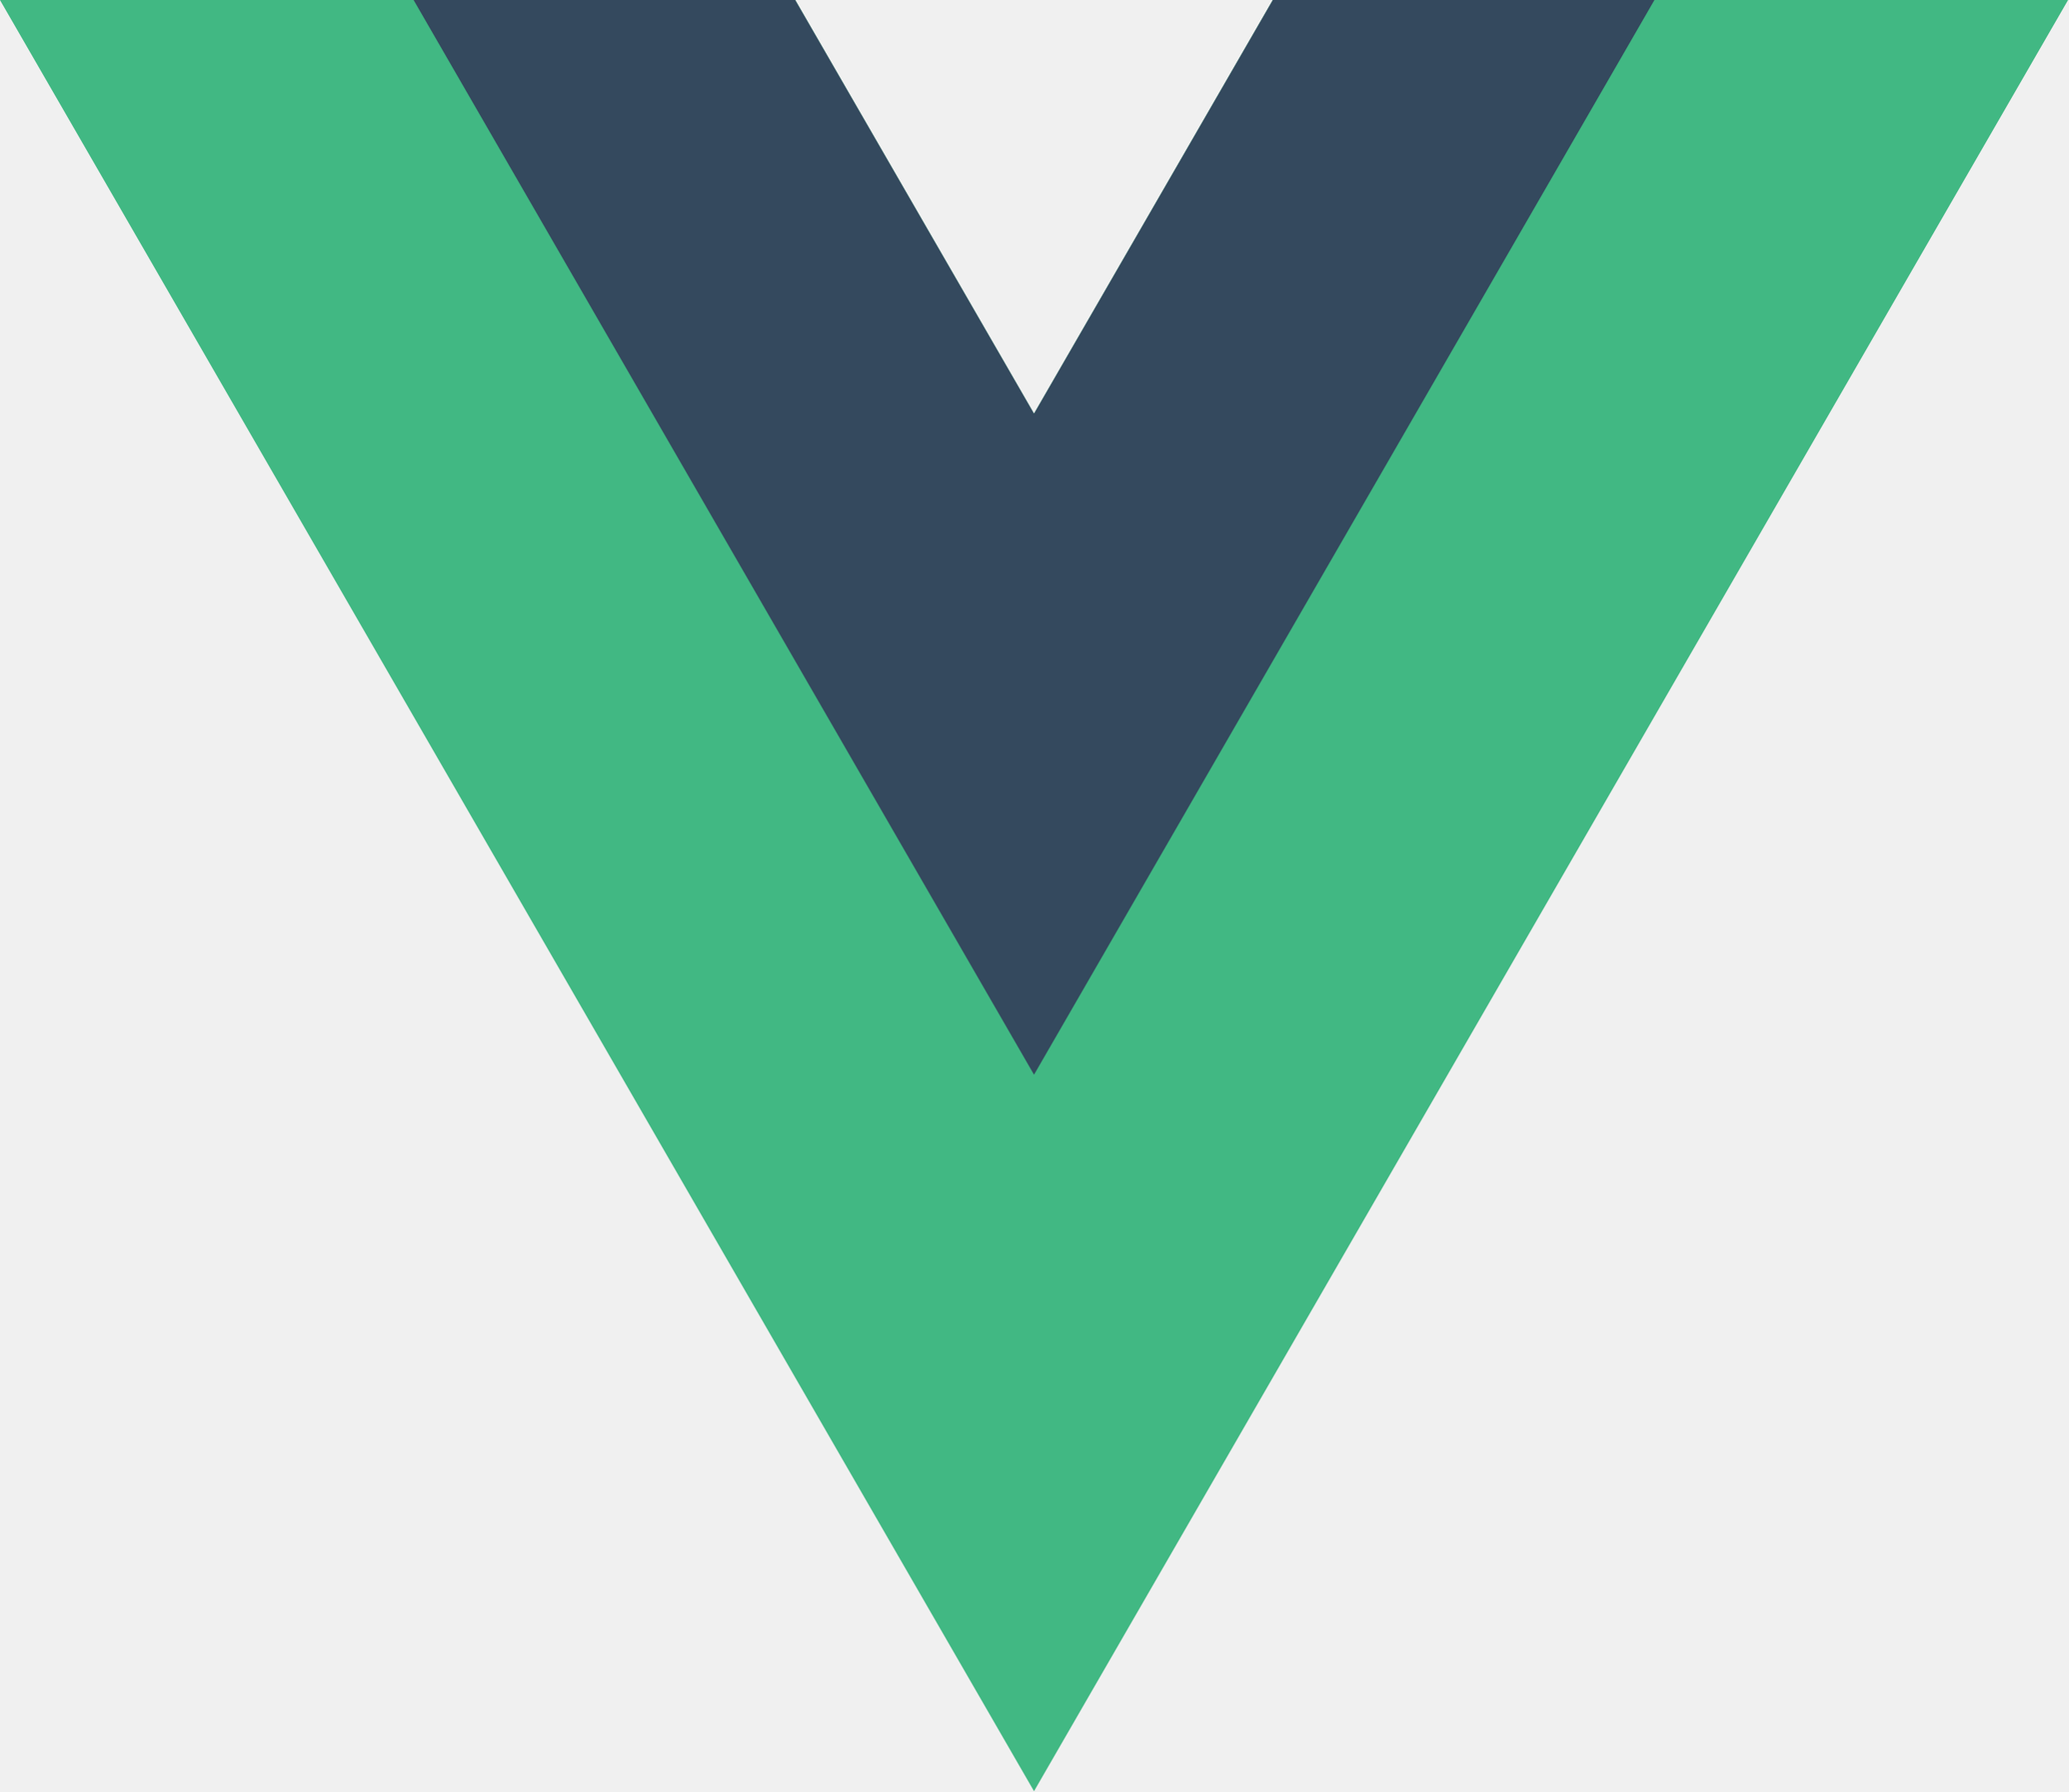
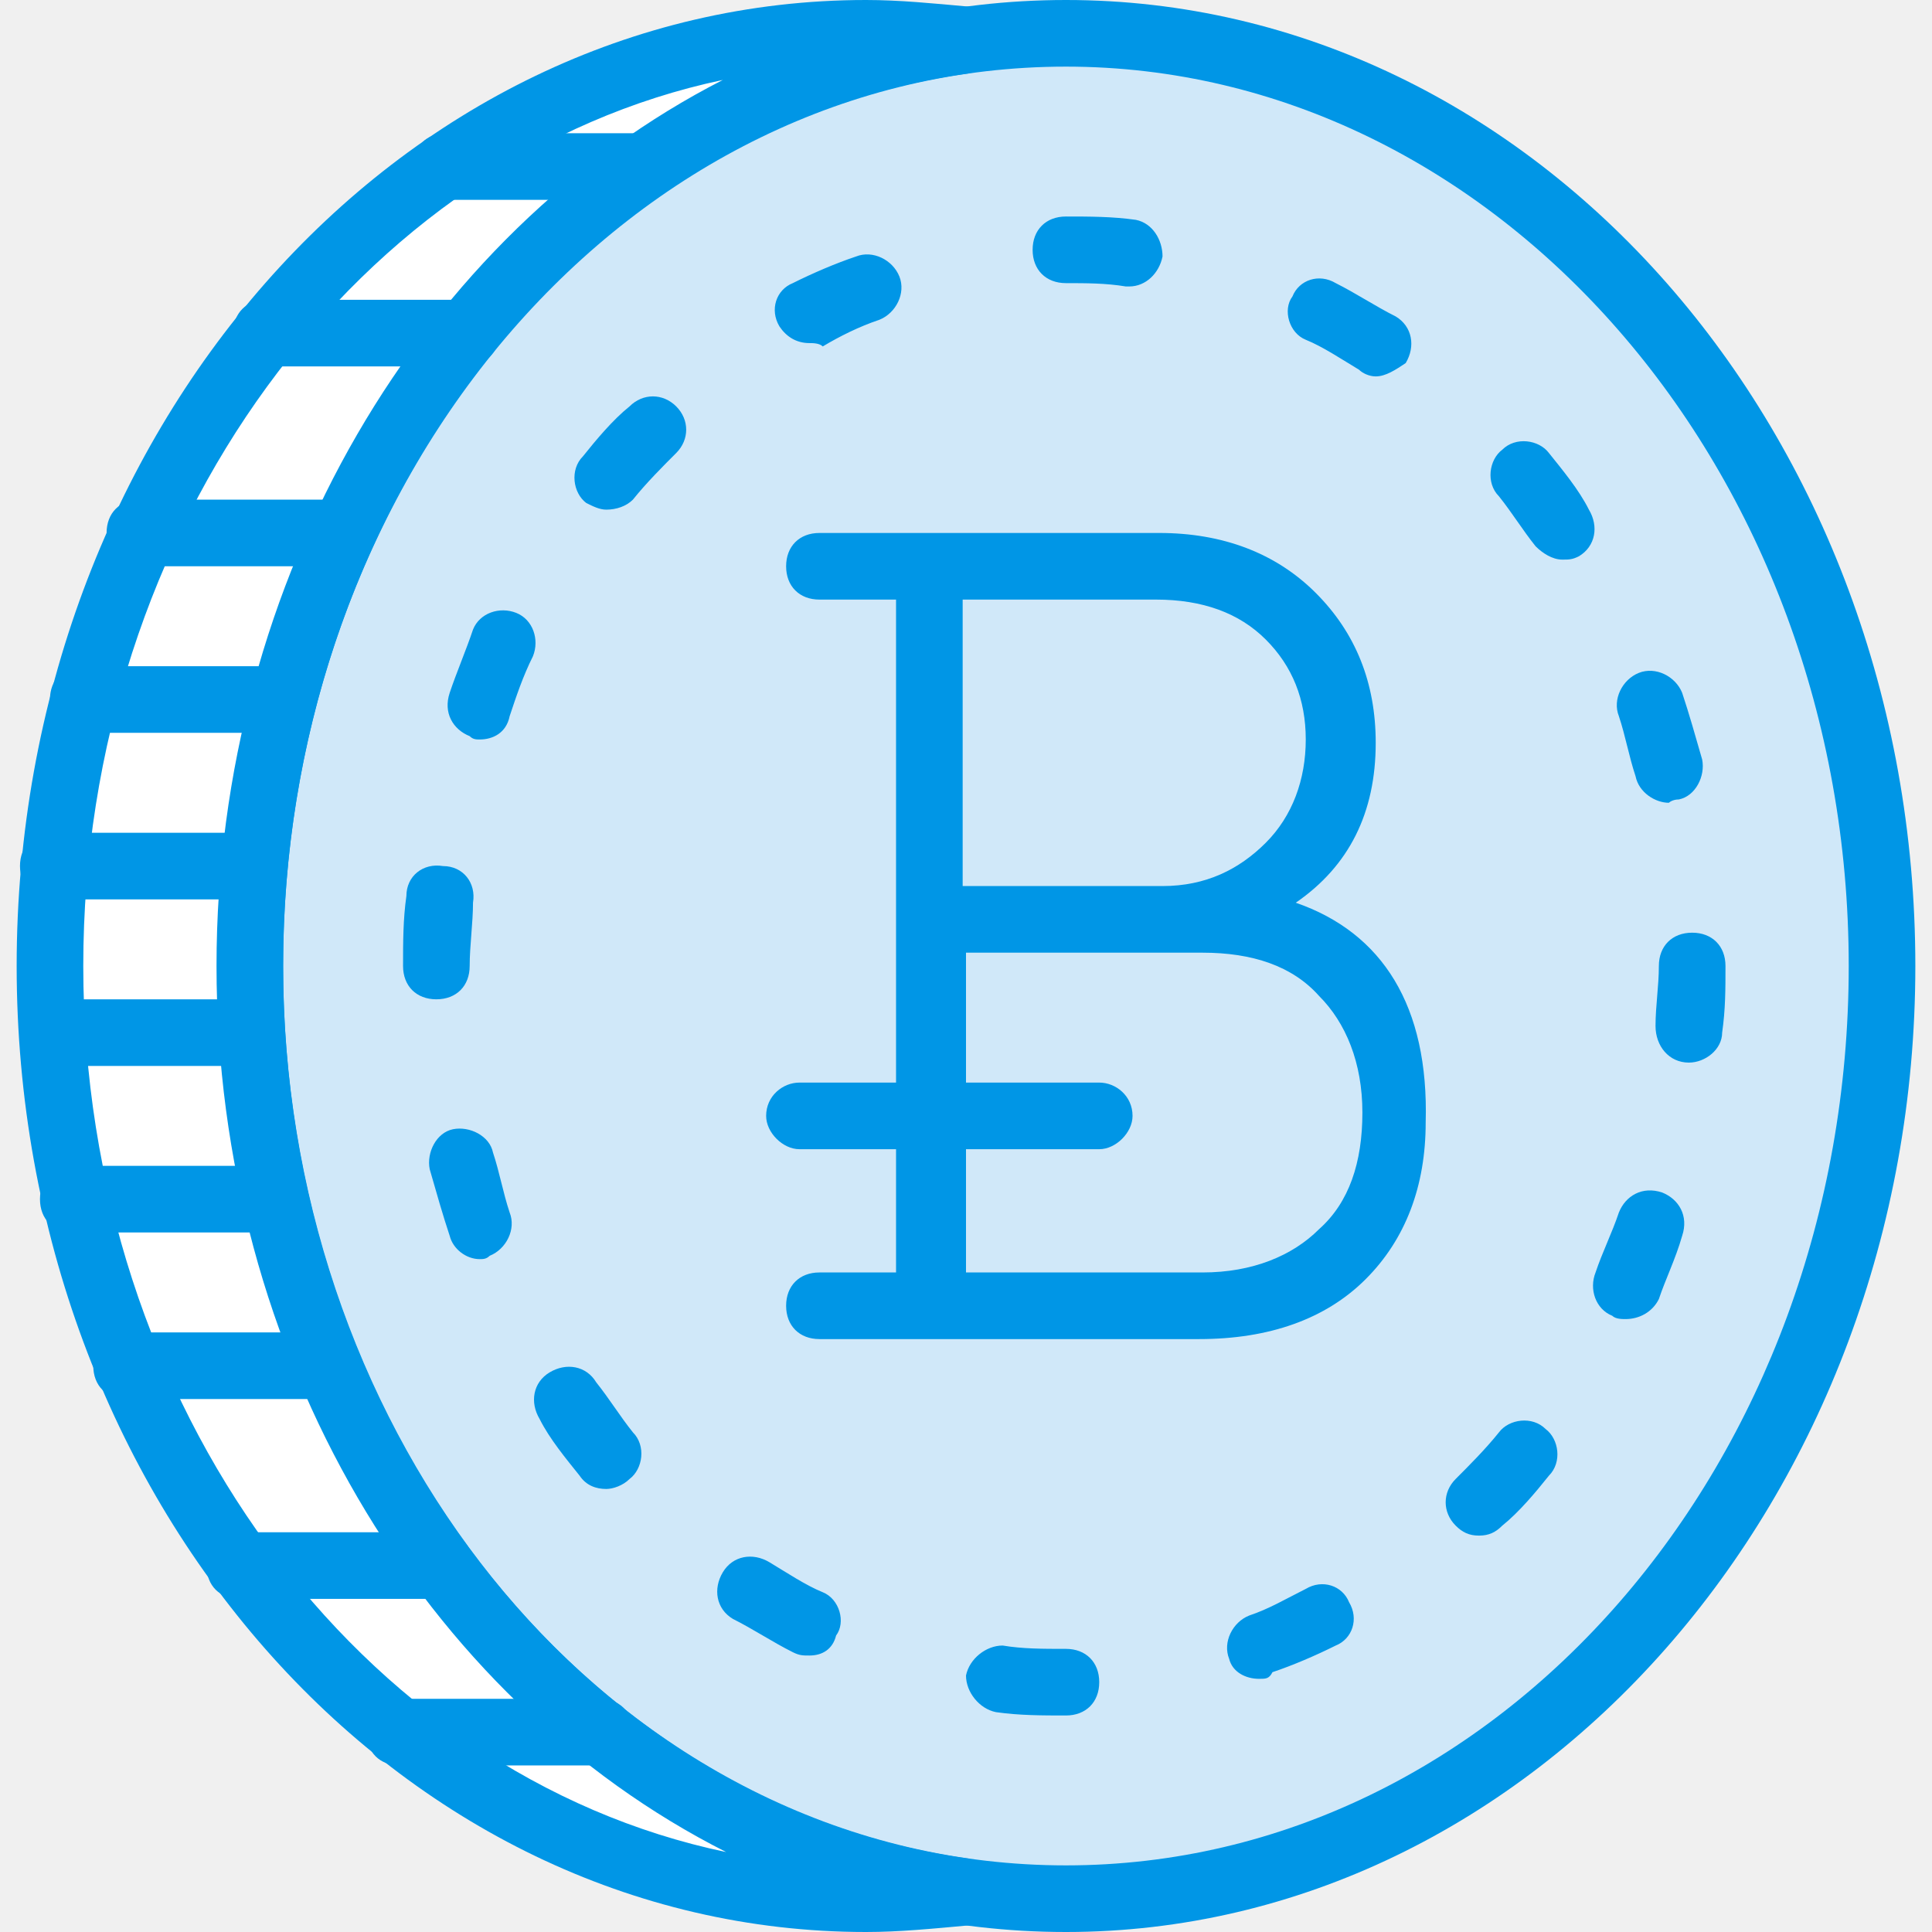
- <svg xmlns="http://www.w3.org/2000/svg" viewBox="0 0 261.76 226.69">
-   <path d="M161.096.001l-30.225 52.351L100.647.001H-.005l130.877 226.688L261.749.001z" fill="#41b883" />
-   <path d="M161.096.001l-30.225 52.351L100.647.001H52.346l78.526 136.01L209.398.001z" fill="#34495e" />
+ <svg xmlns="http://www.w3.org/2000/svg" height="800px" width="800px" version="1.1" id="Layer_1" viewBox="0 0 512 512" xml:space="preserve">
+   <g transform="translate(1 1)">
+     <path style="fill:#D0E8F9;" d="M281.483,502.172C161.428,502.172,65.207,391.828,65.207,255S162.31,7.828,281.483,7.828   S497.759,118.172,497.759,255S400.655,502.172,281.483,502.172L281.483,502.172z" />
+     <path style="fill:#0096E6;" d="M281.483,511C157.014,511,56.379,396.241,56.379,255S157.014-1,281.483-1   s225.103,114.759,225.103,256S405.069,511,281.483,511z M281.483,16.655C166.724,16.655,74.034,123.469,74.034,255   s92.69,238.345,207.448,238.345S488.931,386.531,488.931,255S395.359,16.655,281.483,16.655z" />
+     <path style="fill:#FFFFFF;" d="M65.207,255C65.207,128.766,148.186,24.6,255,9.593c-8.828-0.883-17.655-1.766-26.483-1.766   C108.462,7.828,12.241,118.172,12.241,255s97.103,247.172,216.276,247.172c8.828,0,17.655-0.883,26.483-1.766   C147.303,485.4,65.207,381.234,65.207,255L65.207,255z" />
+     <g>
+       <path style="fill:#0096E6;" d="M228.517,511C104.048,511,3.414,396.241,3.414,255S104.048-1,228.517-1    c8.828,0,17.655,0.883,27.366,1.766v17.655C151.717,32.545,74.034,134.945,74.034,255S152.6,477.455,255.883,491.579v17.655    C246.172,510.117,237.345,511,228.517,511z M190.559,20.186C94.338,40.49,21.069,138.476,21.069,255    s73.269,214.51,170.372,234.814C111.11,449.207,56.379,358.283,56.379,255S111.11,60.793,190.559,20.186z" />
+       <path style="fill:#0096E6;" d="M157.897,466.862h-52.966c-5.297,0-8.828-3.531-8.828-8.828s3.531-8.828,8.828-8.828h52.966    c5.297,0,8.828,3.531,8.828,8.828S162.31,466.862,157.897,466.862z M115.524,422.724H62.559c-5.297,0-8.828-3.531-8.828-8.828    s3.531-8.828,8.828-8.828h52.966c5.297,0,8.828,3.531,8.828,8.828S119.938,422.724,115.524,422.724z M85.51,369.759H32.545    c-5.297,0-8.828-3.531-8.828-8.828s3.531-8.828,8.828-8.828H85.51c5.297,0,8.828,3.531,8.828,8.828S90.807,369.759,85.51,369.759z     M71.386,325.621H18.421c-5.297,0-8.828-3.531-8.828-8.828s3.531-8.828,8.828-8.828h52.966c5.297,0,8.828,3.531,8.828,8.828    S76.683,325.621,71.386,325.621z M65.207,281.483H13.124c-5.297,0-8.828-3.531-8.828-8.828c0-5.297,3.531-8.828,8.828-8.828    h52.083c5.297,0,8.828,3.531,8.828,8.828C74.034,277.952,69.621,281.483,65.207,281.483z M66.09,237.345H13.124    c-5.297,0-8.828-3.531-8.828-8.828s3.531-8.828,8.828-8.828H66.09c5.297,0,8.828,3.531,8.828,8.828S70.503,237.345,66.09,237.345z     M74.034,193.207H21.069c-5.297,0-8.828-3.531-8.828-8.828s3.531-8.828,8.828-8.828h52.966c5.297,0,8.828,3.531,8.828,8.828    S78.448,193.207,74.034,193.207z M89.041,149.069H36.076c-5.297,0-8.828-3.531-8.828-8.828s3.531-8.828,8.828-8.828h52.966    c5.297,0,8.828,3.531,8.828,8.828S94.338,149.069,89.041,149.069z M122.586,96.103H69.621c-5.297,0-8.828-3.531-8.828-8.828    s3.531-8.828,8.828-8.828h52.966c5.297,0,8.828,3.531,8.828,8.828S127,96.103,122.586,96.103z M169.372,51.966H117.29    c-5.297,0-8.828-3.531-8.828-8.828s3.531-8.828,8.828-8.828h52.083c5.297,0,8.828,3.531,8.828,8.828    S173.786,51.966,169.372,51.966z" />
+       <path style="fill:#0096E6;" d="M281.483,453.621c-6.179,0-12.359,0-18.538-0.883c-4.414-0.883-7.945-5.297-7.945-9.71    c0.883-4.414,5.297-7.945,9.71-7.945c5.297,0.883,10.593,0.883,16.772,0.883c5.297,0,8.828,3.531,8.828,8.828    S286.779,453.621,281.483,453.621l0.883-8.828L281.483,453.621L281.483,453.621z M332.683,443.91    c-3.531,0-7.062-1.766-7.945-5.297c-1.766-4.414,0.883-9.71,5.297-11.476c5.297-1.766,9.71-4.414,15.007-7.062    c4.414-2.648,9.71-0.883,11.476,3.531c2.648,4.414,0.883,9.71-3.531,11.476c-5.297,2.648-11.476,5.297-16.772,7.062    C335.331,443.91,334.448,443.91,332.683,443.91z M213.51,437.731c-1.766,0-2.648,0-4.414-0.883    c-5.297-2.648-10.593-6.179-15.89-8.828c-4.414-2.648-5.297-7.945-2.648-12.359c2.648-4.414,7.945-5.297,12.359-2.648    c4.414,2.648,9.71,6.179,14.124,7.945s6.179,7.945,3.531,11.476C219.69,435.966,217.041,437.731,213.51,437.731z M390.945,405.952    c-2.648,0-4.414-0.883-6.179-2.648c-3.531-3.531-3.531-8.828,0-12.359c3.531-3.531,7.945-7.945,11.476-12.359    c2.648-3.531,8.828-4.414,12.359-0.883c3.531,2.648,4.414,8.828,0.883,12.359c-3.531,4.414-7.945,9.71-12.359,13.241    C395.359,405.069,393.593,405.952,390.945,405.952z M159.662,393.593c-2.648,0-5.297-0.883-7.062-3.531    c-3.531-4.414-7.945-9.71-10.593-15.007c-2.648-4.414-1.766-9.71,2.648-12.359s9.71-1.766,12.359,2.648    c3.531,4.414,6.179,8.828,9.71,13.241c3.531,3.531,2.648,9.71-0.883,12.359C164.076,392.71,161.428,393.593,159.662,393.593z     M429.786,348.572c-0.883,0-2.648,0-3.531-0.883c-4.414-1.766-6.179-7.062-4.414-11.476c1.766-5.297,4.414-10.593,6.179-15.89    c1.766-4.414,6.179-7.062,11.476-5.297c4.414,1.766,7.062,6.179,5.297,11.476c-1.766,6.179-4.414,11.476-6.179,16.772    C436.848,346.807,433.317,348.572,429.786,348.572z M126.117,332.683c-3.531,0-7.062-2.648-7.945-6.179    c-1.766-5.297-3.531-11.476-5.297-17.655c-0.883-4.414,1.766-9.71,6.179-10.593c4.414-0.883,9.71,1.766,10.593,6.179    c1.766,5.297,2.648,10.593,4.414,15.89c1.766,4.414-0.883,9.71-5.297,11.476C127.883,332.683,127,332.683,126.117,332.683z     M446.559,280.6L446.559,280.6c-5.297,0-8.828-4.414-8.828-9.71c0-5.297,0.883-10.593,0.883-15.89    c0-5.297,3.531-8.828,8.828-8.828s8.828,3.531,8.828,8.828l0,0c0,6.179,0,11.476-0.883,17.655    C455.386,277.069,450.972,280.6,446.559,280.6z M114.641,263.828c-5.297,0-8.828-3.531-8.828-8.828h8.828h-8.828    c0-6.179,0-12.359,0.883-18.538c0-5.297,4.414-8.828,9.71-7.945c5.297,0,8.828,4.414,7.945,9.71    c0,5.297-0.883,11.476-0.883,16.772C123.469,260.297,119.938,263.828,114.641,263.828z M441.262,211.745    c-3.531,0-7.945-2.648-8.828-7.062c-1.766-5.297-2.648-10.593-4.414-15.89c-1.766-4.414,0.883-9.71,5.297-11.476    c4.414-1.766,9.71,0.883,11.476,5.297c1.766,5.297,3.531,11.476,5.297,17.655c0.883,4.414-1.766,9.71-6.179,10.593    C442.145,210.862,441.262,211.745,441.262,211.745z M126.117,194.972c-0.883,0-1.766,0-2.648-0.883    c-4.414-1.766-7.062-6.179-5.297-11.476c1.766-5.297,4.414-11.476,6.179-16.772c1.766-4.414,7.062-6.179,11.476-4.414    c4.414,1.766,6.179,7.062,4.414,11.476c-2.648,5.297-4.414,10.593-6.179,15.89C133.179,193.207,129.648,194.972,126.117,194.972z     M413.014,147.303c-2.648,0-5.297-1.766-7.062-3.531c-3.531-4.414-6.179-8.828-9.71-13.241c-3.531-3.531-2.648-9.71,0.883-12.359    c3.531-3.531,9.71-2.648,12.359,0.883c3.531,4.414,7.945,9.71,10.593,15.007c2.648,4.414,1.766,9.71-2.648,12.359    C415.662,147.303,414.779,147.303,413.014,147.303z M159.662,134.062c-1.766,0-3.531-0.883-5.297-1.766    c-3.531-2.648-4.414-8.828-0.883-12.359c3.531-4.414,7.945-9.71,12.359-13.241c3.531-3.531,8.828-3.531,12.359,0    c3.531,3.531,3.531,8.828,0,12.359c-3.531,3.531-7.945,7.945-11.476,12.359C164.959,133.179,162.31,134.062,159.662,134.062z     M363.579,98.752c-1.766,0-3.531-0.883-4.414-1.766c-4.414-2.648-9.71-6.179-14.124-7.945c-4.414-1.766-6.179-7.945-3.531-11.476    c1.766-4.414,7.062-6.179,11.476-3.531c5.297,2.648,10.593,6.179,15.89,8.828c4.414,2.648,5.297,7.945,2.648,12.359    C368.876,96.986,366.228,98.752,363.579,98.752z M213.51,89.924c-3.531,0-6.179-1.766-7.945-4.414    c-2.648-4.414-0.883-9.71,3.531-11.476c5.297-2.648,11.476-5.297,16.772-7.062c4.414-1.766,9.71,0.883,11.476,5.297    c1.766,4.414-0.883,9.71-5.297,11.476c-5.297,1.766-10.593,4.414-15.007,7.062C216.159,89.924,214.393,89.924,213.51,89.924z     M298.255,74.917h-0.883c-5.297-0.883-10.593-0.883-15.89-0.883c-5.297,0-8.828-3.531-8.828-8.828    c0-5.297,3.531-8.828,8.828-8.828v8.828v-8.828l0,0c6.179,0,12.359,0,18.538,0.883c4.414,0.883,7.062,5.297,7.062,9.71    C306.2,71.386,302.669,74.917,298.255,74.917z" />
+       <path style="fill:#0096E6;" d="M342.393,238.228c14.124-9.71,21.186-23.834,21.186-42.372c0-15.89-5.297-29.131-15.89-39.724    s-24.717-15.89-41.49-15.89h-90.041c-5.297,0-8.828,3.531-8.828,8.828s3.531,8.828,8.828,8.828h20.303v178.317h-20.303    c-5.297,0-8.828,3.531-8.828,8.828s3.531,8.828,8.828,8.828h100.634c18.538,0,33.545-5.297,44.138-15.89s15.89-24.717,15.89-41.49    C377.703,265.593,365.345,246.172,342.393,238.228L342.393,238.228z M334.448,222.338c-7.062,7.062-15.89,11.476-27.366,11.476    h-52.966v-75.917l0,0h51.2c12.359,0,22.069,3.531,29.131,10.593c7.062,7.062,10.593,15.89,10.593,26.483    S341.51,215.276,334.448,222.338L334.448,222.338z M255,251.469h62.676c13.241,0,23.835,3.531,30.897,11.476    c7.062,7.062,11.476,17.655,11.476,30.897c0,13.241-3.531,23.834-11.476,30.897c-7.062,7.062-17.655,11.476-30.897,11.476H255    V251.469C255,251.469,254.117,251.469,255,251.469L255,251.469z" />
+       <path style="fill:#0096E6;" d="M290.31,303.552h-79.448c-4.414,0-8.828-4.414-8.828-8.828c0-5.297,4.414-8.828,8.828-8.828h79.448    c4.414,0,8.828,3.531,8.828,8.828C299.138,299.138,294.724,303.552,290.31,303.552" />
+     </g>
+   </g>
</svg>
